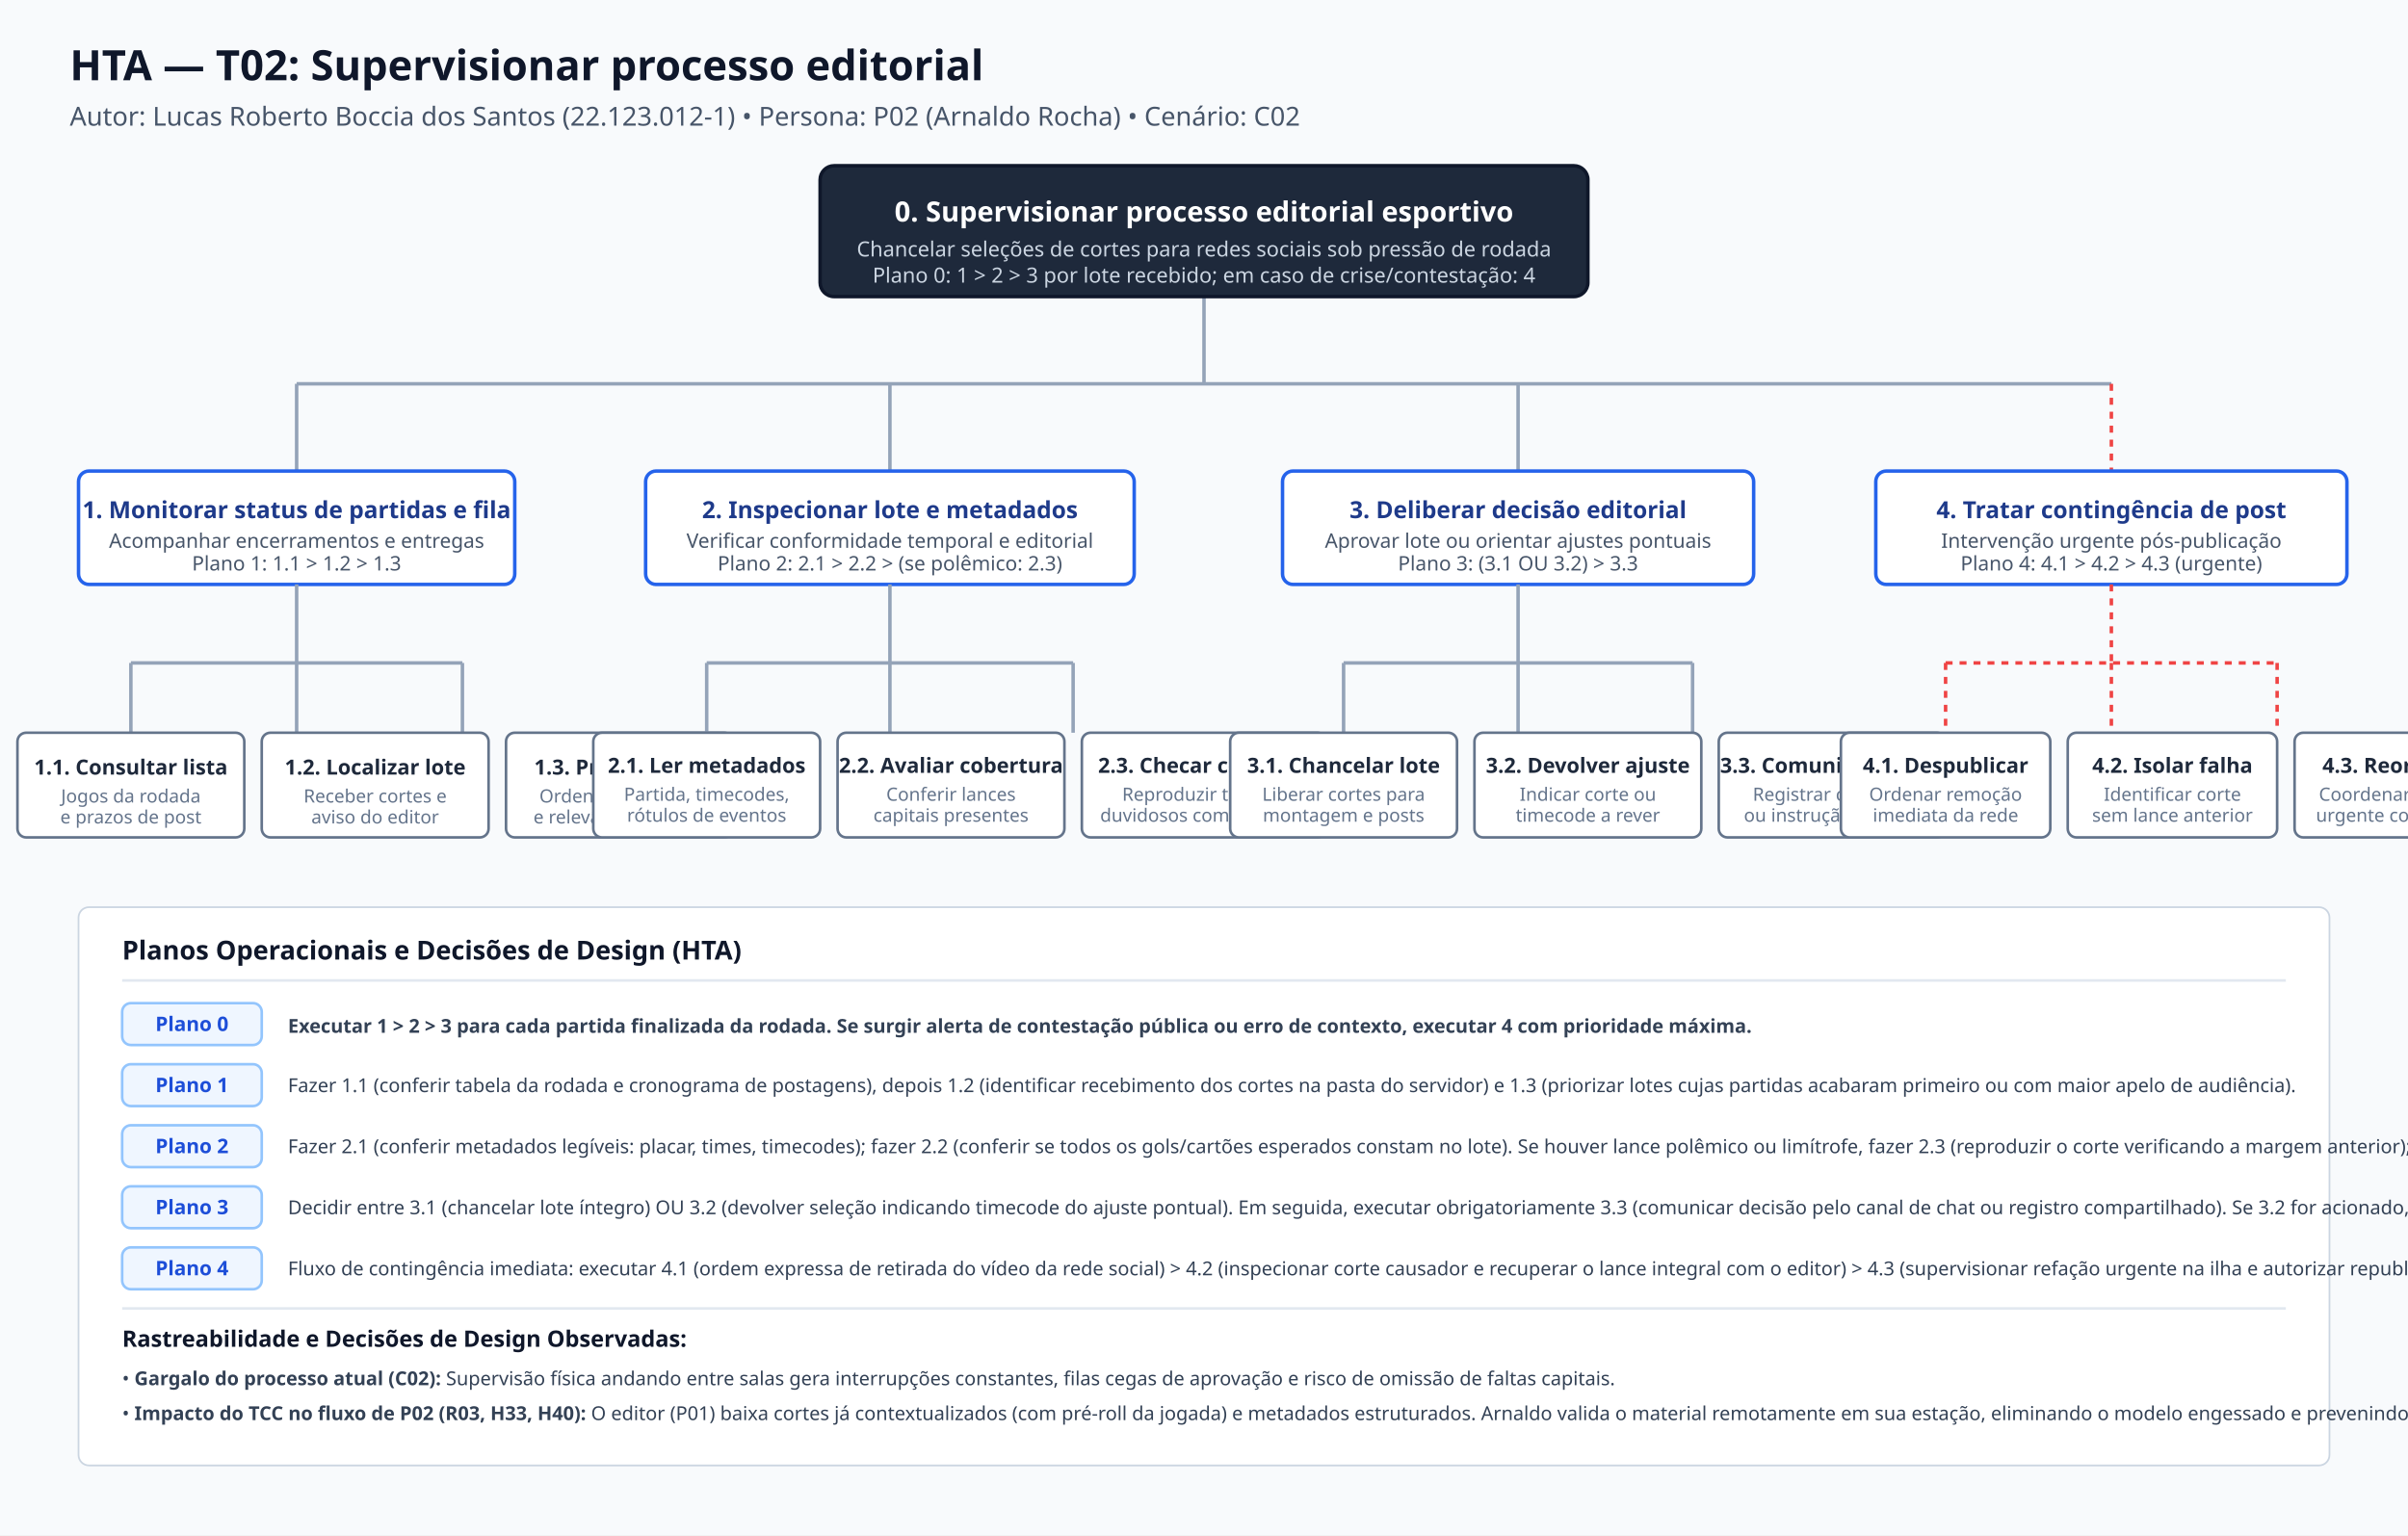
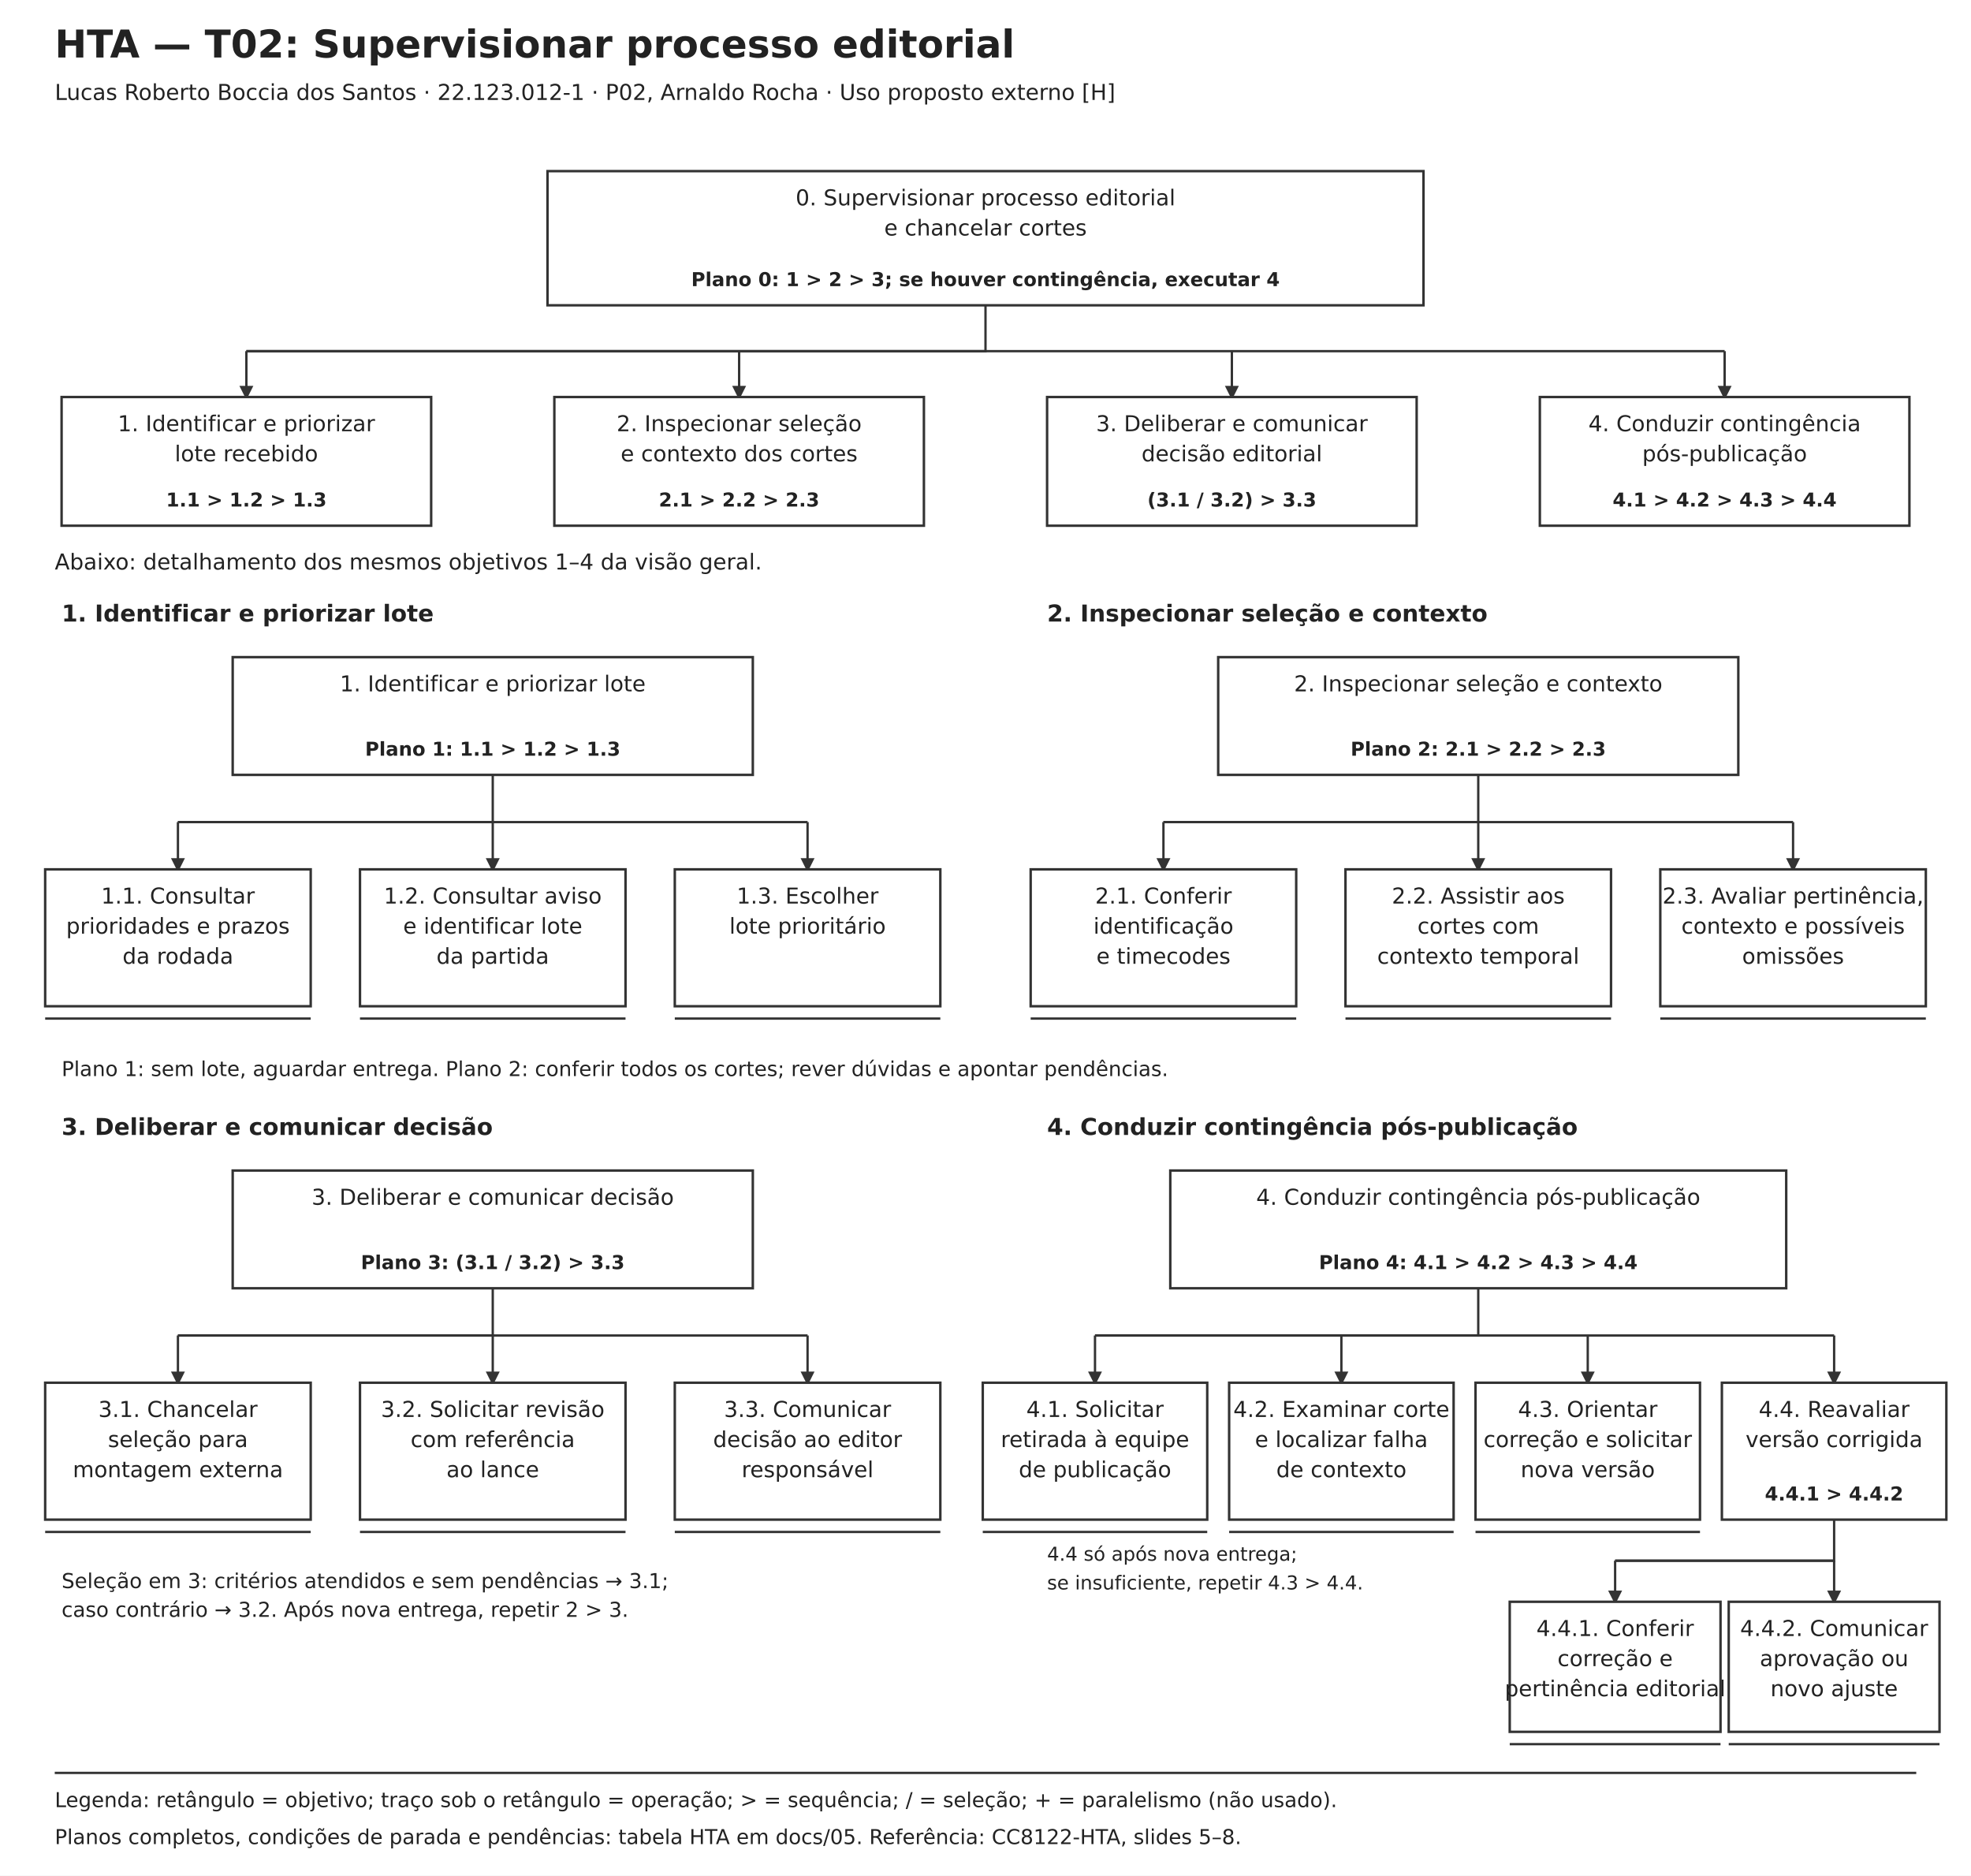
- <svg xmlns="http://www.w3.org/2000/svg" width="1380" height="880" viewBox="0 0 1380 880" role="img" aria-labelledby="title desc">
+ <svg xmlns="http://www.w3.org/2000/svg" width="1440" height="1370" viewBox="0 0 1440 1370" role="img" aria-labelledby="title desc">
  <defs>
-     <style>
-       .bg { fill: #f8fafc; }
-       .title { font-family: 'Segoe UI', system-ui, -apple-system, sans-serif; font-size: 24px; font-weight: 700; fill: #0f172a; }
-       .subtitle { font-family: 'Segoe UI', system-ui, -apple-system, sans-serif; font-size: 15px; fill: #475569; }
-       .node-root { fill: #1e293b; stroke: #0f172a; stroke-width: 2; rx: 8; }
-       .node-root-txt { font-family: 'Segoe UI', system-ui, -apple-system, sans-serif; font-size: 16px; font-weight: 700; fill: #ffffff; text-anchor: middle; }
-       .node-root-sub { font-family: 'Segoe UI', system-ui, -apple-system, sans-serif; font-size: 12px; fill: #cbd5e1; text-anchor: middle; }
-       
-       .node-lvl1 { fill: #ffffff; stroke: #2563eb; stroke-width: 2; rx: 6; }
-       .node-lvl1-title { font-family: 'Segoe UI', system-ui, -apple-system, sans-serif; font-size: 13.5px; font-weight: 700; fill: #1e3a8a; text-anchor: middle; }
-       .node-lvl1-sub { font-family: 'Segoe UI', system-ui, -apple-system, sans-serif; font-size: 11.5px; fill: #475569; text-anchor: middle; }
-       
-       .node-lvl2 { fill: #ffffff; stroke: #64748b; stroke-width: 1.5; rx: 5; }
-       .node-lvl2-title { font-family: 'Segoe UI', system-ui, -apple-system, sans-serif; font-size: 12px; font-weight: 600; fill: #1e293b; text-anchor: middle; }
-       .node-lvl2-sub { font-family: 'Segoe UI', system-ui, -apple-system, sans-serif; font-size: 10.5px; fill: #64748b; text-anchor: middle; }
-       
-       .plan-box { fill: #eff6ff; stroke: #93c5fd; stroke-width: 1.5; rx: 5; }
-       .plan-txt { font-family: 'Segoe UI', system-ui, -apple-system, sans-serif; font-size: 11.5px; font-weight: 600; fill: #1d4ed8; text-anchor: middle; }
-       
-       .line { stroke: #94a3b8; stroke-width: 2; fill: none; }
-       .line-alert { stroke: #ef4444; stroke-width: 2; stroke-dasharray: 4 4; fill: none; }
-       
-       .legend-box { fill: #ffffff; stroke: #cbd5e1; stroke-width: 1; rx: 6; }
-       .legend-txt { font-family: 'Segoe UI', system-ui, -apple-system, sans-serif; font-size: 11px; fill: #334155; }
-     </style>
+     <marker id="arrow" viewBox="0 0 10 10" refX="8" refY="5" markerWidth="6" markerHeight="6" orient="auto-start-reverse">
+       <path d="M0 0 L10 5 L0 10 Z" fill="#333" />
+     </marker>
  </defs>
-   <rect width="1380" height="880" class="bg" />
-   <text x="40" y="46" class="title">HTA — T02: Supervisionar processo editorial</text>
-   <text x="40" y="72" class="subtitle">Autor: Lucas Roberto Boccia dos Santos (22.123.012-1) • Persona: P02 (Arnaldo Rocha) • Cenário: C02</text>
-   <path d="M 690 170 L 690 220" class="line" />
-   <path d="M 170 220 L 1210 220" class="line" />
-   <path d="M 170 220 L 170 270" class="line" />
-   <path d="M 510 220 L 510 270" class="line" />
-   <path d="M 870 220 L 870 270" class="line" />
-   <path d="M 1210 220 L 1210 270" class="line-alert" />
-   <g transform="translate(470, 95)">
-     <rect width="440" height="75" class="node-root" />
-     <text x="220" y="32" class="node-root-txt">0. Supervisionar processo editorial esportivo</text>
-     <text x="220" y="52" class="node-root-sub">Chancelar seleções de cortes para redes sociais sob pressão de rodada</text>
-     <text x="220" y="67" class="node-root-sub" fill="#93c5fd">Plano 0: 1 &gt; 2 &gt; 3 por lote recebido; em caso de crise/contestação: 4</text>
-   </g>
-   <g transform="translate(45, 270)">
-     <rect width="250" height="65" class="node-lvl1" />
-     <text x="125" y="27" class="node-lvl1-title">1. Monitorar status de partidas e fila</text>
-     <text x="125" y="44" class="node-lvl1-sub">Acompanhar encerramentos e entregas</text>
-     <text x="125" y="57" class="node-lvl1-sub" fill="#2563eb">Plano 1: 1.1 &gt; 1.2 &gt; 1.3</text>
-   </g>
-   <path d="M 170 335 L 170 380" class="line" />
-   <path d="M 75 380 L 265 380" class="line" />
-   <path d="M 75 380 L 75 420" class="line" />
-   <path d="M 170 380 L 170 420" class="line" />
-   <path d="M 265 380 L 265 420" class="line" />
-   <g transform="translate(10, 420)">
-     <rect width="130" height="60" class="node-lvl2" />
-     <text x="65" y="24" class="node-lvl2-title">1.1. Consultar lista</text>
-     <text x="65" y="40" class="node-lvl2-sub">Jogos da rodada</text>
-     <text x="65" y="52" class="node-lvl2-sub">e prazos de post</text>
-   </g>
-   <g transform="translate(150, 420)">
-     <rect width="130" height="60" class="node-lvl2" />
-     <text x="65" y="24" class="node-lvl2-title">1.2. Localizar lote</text>
-     <text x="65" y="40" class="node-lvl2-sub">Receber cortes e</text>
-     <text x="65" y="52" class="node-lvl2-sub">aviso do editor</text>
-   </g>
-   <g transform="translate(290, 420)">
-     <rect width="130" height="60" class="node-lvl2" />
-     <text x="65" y="24" class="node-lvl2-title">1.3. Priorizar fila</text>
-     <text x="65" y="40" class="node-lvl2-sub">Ordenar por prazo</text>
-     <text x="65" y="52" class="node-lvl2-sub">e relevância do jogo</text>
-   </g>
-   <g transform="translate(370, 270)">
-     <rect width="280" height="65" class="node-lvl1" />
-     <text x="140" y="27" class="node-lvl1-title">2. Inspecionar lote e metadados</text>
-     <text x="140" y="44" class="node-lvl1-sub">Verificar conformidade temporal e editorial</text>
-     <text x="140" y="57" class="node-lvl1-sub" fill="#2563eb">Plano 2: 2.1 &gt; 2.2 &gt; (se polêmico: 2.3)</text>
-   </g>
-   <path d="M 510 335 L 510 380" class="line" />
-   <path d="M 405 380 L 615 380" class="line" />
-   <path d="M 405 380 L 405 420" class="line" />
-   <path d="M 510 380 L 510 420" class="line" />
-   <path d="M 615 380 L 615 420" class="line" />
-   <g transform="translate(340, 420)">
-     <rect width="130" height="60" class="node-lvl2" />
-     <text x="65" y="23" class="node-lvl2-title">2.1. Ler metadados</text>
-     <text x="65" y="39" class="node-lvl2-sub">Partida, timecodes,</text>
-     <text x="65" y="51" class="node-lvl2-sub">rótulos de eventos</text>
-   </g>
-   <g transform="translate(480, 420)">
-     <rect width="130" height="60" class="node-lvl2" />
-     <text x="65" y="23" class="node-lvl2-title">2.2. Avaliar cobertura</text>
-     <text x="65" y="39" class="node-lvl2-sub">Conferir lances</text>
-     <text x="65" y="51" class="node-lvl2-sub">capitais presentes</text>
-   </g>
-   <g transform="translate(620, 420)">
-     <rect width="140" height="60" class="node-lvl2" />
-     <text x="70" y="23" class="node-lvl2-title">2.3. Checar contexto</text>
-     <text x="70" y="39" class="node-lvl2-sub">Reproduzir trechos</text>
-     <text x="70" y="51" class="node-lvl2-sub">duvidosos com margem</text>
-   </g>
-   <g transform="translate(735, 270)">
-     <rect width="270" height="65" class="node-lvl1" />
-     <text x="135" y="27" class="node-lvl1-title">3. Deliberar decisão editorial</text>
-     <text x="135" y="44" class="node-lvl1-sub">Aprovar lote ou orientar ajustes pontuais</text>
-     <text x="135" y="57" class="node-lvl1-sub" fill="#2563eb">Plano 3: (3.1 OU 3.2) &gt; 3.3</text>
-   </g>
-   <path d="M 870 335 L 870 380" class="line" />
-   <path d="M 770 380 L 970 380" class="line" />
-   <path d="M 770 380 L 770 420" class="line" />
-   <path d="M 870 380 L 870 420" class="line" />
-   <path d="M 970 380 L 970 420" class="line" />
-   <g transform="translate(705, 420)">
-     <rect width="130" height="60" class="node-lvl2" />
-     <text x="65" y="23" class="node-lvl2-title">3.1. Chancelar lote</text>
-     <text x="65" y="39" class="node-lvl2-sub">Liberar cortes para</text>
-     <text x="65" y="51" class="node-lvl2-sub">montagem e posts</text>
-   </g>
-   <g transform="translate(845, 420)">
-     <rect width="130" height="60" class="node-lvl2" />
-     <text x="65" y="23" class="node-lvl2-title">3.2. Devolver ajuste</text>
-     <text x="65" y="39" class="node-lvl2-sub">Indicar corte ou</text>
-     <text x="65" y="51" class="node-lvl2-sub">timecode a rever</text>
-   </g>
-   <g transform="translate(985, 420)">
-     <rect width="130" height="60" class="node-lvl2" />
-     <text x="65" y="23" class="node-lvl2-title">3.3. Comunicar editor</text>
-     <text x="65" y="39" class="node-lvl2-sub">Registrar chancela</text>
-     <text x="65" y="51" class="node-lvl2-sub">ou instrução no chat</text>
-   </g>
-   <g transform="translate(1075, 270)">
-     <rect width="270" height="65" class="node-lvl1" stroke="#dc2626" />
-     <text x="135" y="27" class="node-lvl1-title" fill="#b91c1c">4. Tratar contingência de post</text>
-     <text x="135" y="44" class="node-lvl1-sub">Intervenção urgente pós-publicação</text>
-     <text x="135" y="57" class="node-lvl1-sub" fill="#dc2626">Plano 4: 4.1 &gt; 4.2 &gt; 4.3 (urgente)</text>
-   </g>
-   <path d="M 1210 335 L 1210 380" class="line-alert" />
-   <path d="M 1115 380 L 1305 380" class="line-alert" />
-   <path d="M 1115 380 L 1115 420" class="line-alert" />
-   <path d="M 1210 380 L 1210 420" class="line-alert" />
-   <path d="M 1305 380 L 1305 420" class="line-alert" />
-   <g transform="translate(1055, 420)">
-     <rect width="120" height="60" class="node-lvl2" stroke="#ef4444" />
-     <text x="60" y="23" class="node-lvl2-title">4.1. Despublicar</text>
-     <text x="60" y="39" class="node-lvl2-sub">Ordenar remoção</text>
-     <text x="60" y="51" class="node-lvl2-sub">imediata da rede</text>
-   </g>
-   <g transform="translate(1185, 420)">
-     <rect width="120" height="60" class="node-lvl2" stroke="#ef4444" />
-     <text x="60" y="23" class="node-lvl2-title">4.2. Isolar falha</text>
-     <text x="60" y="39" class="node-lvl2-sub">Identificar corte</text>
-     <text x="60" y="51" class="node-lvl2-sub">sem lance anterior</text>
-   </g>
-   <g transform="translate(1315, 420)">
-     <rect width="120" height="60" class="node-lvl2" stroke="#ef4444" />
-     <text x="60" y="23" class="node-lvl2-title">4.3. Reorientar</text>
-     <text x="60" y="39" class="node-lvl2-sub">Coordenar refação</text>
-     <text x="60" y="51" class="node-lvl2-sub">urgente com editor</text>
-   </g>
-   <g transform="translate(45, 520)">
-     <rect width="1290" height="320" class="legend-box" />
-     <text x="25" y="30" font-family="'Segoe UI', sans-serif" font-size="15" font-weight="700" fill="#0f172a">Planos Operacionais e Decisões de Design (HTA)</text>
-     <line x1="25" y1="42" x2="1265" y2="42" stroke="#e2e8f0" stroke-width="1.5" />
-     <rect x="25" y="55" width="80" height="24" class="plan-box" />
-     <text x="65" y="71" class="plan-txt">Plano 0</text>
-     <text x="120" y="72" class="legend-txt" font-weight="600">Executar 1 &gt; 2 &gt; 3 para cada partida finalizada da rodada. Se surgir alerta de contestação pública ou erro de contexto, executar 4 com prioridade máxima.</text>
-     <rect x="25" y="90" width="80" height="24" class="plan-box" />
-     <text x="65" y="106" class="plan-txt">Plano 1</text>
-     <text x="120" y="106" class="legend-txt">Fazer 1.1 (conferir tabela da rodada e cronograma de postagens), depois 1.2 (identificar recebimento dos cortes na pasta do servidor) e 1.3 (priorizar lotes cujas partidas acabaram primeiro ou com maior apelo de audiência).</text>
-     <rect x="25" y="125" width="80" height="24" class="plan-box" />
-     <text x="65" y="141" class="plan-txt">Plano 2</text>
-     <text x="120" y="141" class="legend-txt">Fazer 2.1 (conferir metadados legíveis: placar, times, timecodes); fazer 2.2 (conferir se todos os gols/cartões esperados constam no lote). Se houver lance polêmico ou limítrofe, fazer 2.3 (reproduzir o corte verificando a margem anterior); senão, avançar diretamente para 3.</text>
-     <rect x="25" y="160" width="80" height="24" class="plan-box" />
-     <text x="65" y="176" class="plan-txt">Plano 3</text>
-     <text x="120" y="176" class="legend-txt">Decidir entre 3.1 (chancelar lote íntegro) OU 3.2 (devolver seleção indicando timecode do ajuste pontual). Em seguida, executar obrigatoriamente 3.3 (comunicar decisão pelo canal de chat ou registro compartilhado). Se 3.2 for acionado, aguardar reenvio e reexecutar Plano 2.</text>
-     <rect x="25" y="195" width="80" height="24" class="plan-box" stroke="#f87171" fill="#fef2f2" />
-     <text x="65" y="211" class="plan-txt" fill="#b91c1c">Plano 4</text>
-     <text x="120" y="211" class="legend-txt" fill="#991b1b">Fluxo de contingência imediata: executar 4.1 (ordem expressa de retirada do vídeo da rede social) &gt; 4.2 (inspecionar corte causador e recuperar o lance integral com o editor) &gt; 4.3 (supervisionar refação urgente na ilha e autorizar republicação corrigida).</text>
-     <line x1="25" y1="230" x2="1265" y2="230" stroke="#e2e8f0" stroke-width="1.5" />
-     <text x="25" y="252" font-family="'Segoe UI', sans-serif" font-size="13" font-weight="700" fill="#0f172a">Rastreabilidade e Decisões de Design Observadas:</text>
-     <text x="25" y="274" class="legend-txt">• <tspan font-weight="600">Gargalo do processo atual (C02):</tspan> Supervisão física andando entre salas gera interrupções constantes, filas cegas de aprovação e risco de omissão de faltas capitais.</text>
-     <text x="25" y="294" class="legend-txt">• <tspan font-weight="600">Impacto do TCC no fluxo de P02 (R03, H33, H40):</tspan> O editor (P01) baixa cortes já contextualizados (com pré-roll da jogada) e metadados estruturados. Arnaldo valida o material remotamente em sua estação, eliminando o modelo engessado e prevenindo aprovações às cegas.</text>
+   <rect width="1440" height="1370" fill="white" />
+   <g font-family="DejaVu Sans, Arial, sans-serif" fill="#222">
+     <text x="40" y="42" text-anchor="start" font-size="28" font-weight="700" fill="#222">HTA — T02: Supervisionar processo editorial</text>
+     <text x="40" y="73" text-anchor="start" font-size="16" font-weight="400" fill="#222">Lucas Roberto Boccia dos Santos · 22.123.012-1 · P02, Arnaldo Rocha · Uso proposto externo [H]</text>
+     <path d="M720 223 V256.5 H180" fill="none" stroke="#333" stroke-width="1.7" />
+     <path d="M180 256.5 H1260" fill="none" stroke="#333" stroke-width="1.7" />
+     <path d="M180 256.5 V290" fill="none" stroke="#333" stroke-width="1.7" marker-end="url(#arrow)" />
+     <path d="M540 256.5 V290" fill="none" stroke="#333" stroke-width="1.7" marker-end="url(#arrow)" />
+     <path d="M900 256.5 V290" fill="none" stroke="#333" stroke-width="1.7" marker-end="url(#arrow)" />
+     <path d="M1260 256.5 V290" fill="none" stroke="#333" stroke-width="1.7" marker-end="url(#arrow)" />
+     <rect x="400.0" y="125" width="640" height="98" fill="white" stroke="#333" stroke-width="1.8" />
+     <text x="720" y="150" text-anchor="middle" font-size="16" font-weight="400" fill="#222">0. Supervisionar processo editorial</text>
+     <text x="720" y="172" text-anchor="middle" font-size="16" font-weight="400" fill="#222">e chancelar cortes</text>
+     <text x="720" y="209" text-anchor="middle" font-size="14" font-weight="700" fill="#222">Plano 0: 1 &gt; 2 &gt; 3; se houver contingência, executar 4</text>
+     <rect x="45.0" y="290" width="270" height="94" fill="white" stroke="#333" stroke-width="1.8" />
+     <text x="180" y="315" text-anchor="middle" font-size="16" font-weight="400" fill="#222">1. Identificar e priorizar</text>
+     <text x="180" y="337" text-anchor="middle" font-size="16" font-weight="400" fill="#222">lote recebido</text>
+     <text x="180" y="370" text-anchor="middle" font-size="14" font-weight="700" fill="#222">1.1 &gt; 1.2 &gt; 1.3</text>
+     <rect x="405.0" y="290" width="270" height="94" fill="white" stroke="#333" stroke-width="1.8" />
+     <text x="540" y="315" text-anchor="middle" font-size="16" font-weight="400" fill="#222">2. Inspecionar seleção</text>
+     <text x="540" y="337" text-anchor="middle" font-size="16" font-weight="400" fill="#222">e contexto dos cortes</text>
+     <text x="540" y="370" text-anchor="middle" font-size="14" font-weight="700" fill="#222">2.1 &gt; 2.2 &gt; 2.3</text>
+     <rect x="765.0" y="290" width="270" height="94" fill="white" stroke="#333" stroke-width="1.8" />
+     <text x="900" y="315" text-anchor="middle" font-size="16" font-weight="400" fill="#222">3. Deliberar e comunicar</text>
+     <text x="900" y="337" text-anchor="middle" font-size="16" font-weight="400" fill="#222">decisão editorial</text>
+     <text x="900" y="370" text-anchor="middle" font-size="14" font-weight="700" fill="#222">(3.1 / 3.2) &gt; 3.3</text>
+     <rect x="1125.0" y="290" width="270" height="94" fill="white" stroke="#333" stroke-width="1.8" />
+     <text x="1260" y="315" text-anchor="middle" font-size="16" font-weight="400" fill="#222">4. Conduzir contingência</text>
+     <text x="1260" y="337" text-anchor="middle" font-size="16" font-weight="400" fill="#222">pós-publicação</text>
+     <text x="1260" y="370" text-anchor="middle" font-size="14" font-weight="700" fill="#222">4.1 &gt; 4.2 &gt; 4.3 &gt; 4.4</text>
+     <text x="40" y="416" text-anchor="start" font-size="16" font-weight="400" fill="#222">Abaixo: detalhamento dos mesmos objetivos 1–4 da visão geral.</text>
+     <text x="45" y="454" text-anchor="start" font-size="17" font-weight="700" fill="#222">1. Identificar e priorizar lote</text>
+     <path d="M360 566 V600.5 H130" fill="none" stroke="#333" stroke-width="1.7" />
+     <path d="M130 600.5 H590" fill="none" stroke="#333" stroke-width="1.7" />
+     <path d="M130 600.5 V635" fill="none" stroke="#333" stroke-width="1.7" marker-end="url(#arrow)" />
+     <path d="M360 600.5 V635" fill="none" stroke="#333" stroke-width="1.7" marker-end="url(#arrow)" />
+     <path d="M590 600.5 V635" fill="none" stroke="#333" stroke-width="1.7" marker-end="url(#arrow)" />
+     <rect x="170.0" y="480" width="380" height="86" fill="white" stroke="#333" stroke-width="1.8" />
+     <text x="360" y="505" text-anchor="middle" font-size="16" font-weight="400" fill="#222">1. Identificar e priorizar lote</text>
+     <text x="360" y="552" text-anchor="middle" font-size="14" font-weight="700" fill="#222">Plano 1: 1.1 &gt; 1.2 &gt; 1.3</text>
+     <rect x="33.0" y="635" width="194" height="100" fill="white" stroke="#333" stroke-width="1.8" />
+     <text x="130" y="660" text-anchor="middle" font-size="16" font-weight="400" fill="#222">1.1. Consultar</text>
+     <text x="130" y="682" text-anchor="middle" font-size="16" font-weight="400" fill="#222">prioridades e prazos</text>
+     <text x="130" y="704" text-anchor="middle" font-size="16" font-weight="400" fill="#222">da rodada</text>
+     <path d="M33.0 744 H227.0" fill="none" stroke="#333" stroke-width="1.7" />
+     <rect x="263.0" y="635" width="194" height="100" fill="white" stroke="#333" stroke-width="1.8" />
+     <text x="360" y="660" text-anchor="middle" font-size="16" font-weight="400" fill="#222">1.2. Consultar aviso</text>
+     <text x="360" y="682" text-anchor="middle" font-size="16" font-weight="400" fill="#222">e identificar lote</text>
+     <text x="360" y="704" text-anchor="middle" font-size="16" font-weight="400" fill="#222">da partida</text>
+     <path d="M263.0 744 H457.0" fill="none" stroke="#333" stroke-width="1.7" />
+     <rect x="493.0" y="635" width="194" height="100" fill="white" stroke="#333" stroke-width="1.8" />
+     <text x="590" y="660" text-anchor="middle" font-size="16" font-weight="400" fill="#222">1.3. Escolher</text>
+     <text x="590" y="682" text-anchor="middle" font-size="16" font-weight="400" fill="#222">lote prioritário</text>
+     <path d="M493.0 744 H687.0" fill="none" stroke="#333" stroke-width="1.7" />
+     <text x="765" y="454" text-anchor="start" font-size="17" font-weight="700" fill="#222">2. Inspecionar seleção e contexto</text>
+     <path d="M1080 566 V600.5 H850" fill="none" stroke="#333" stroke-width="1.7" />
+     <path d="M850 600.5 H1310" fill="none" stroke="#333" stroke-width="1.7" />
+     <path d="M850 600.5 V635" fill="none" stroke="#333" stroke-width="1.7" marker-end="url(#arrow)" />
+     <path d="M1080 600.5 V635" fill="none" stroke="#333" stroke-width="1.7" marker-end="url(#arrow)" />
+     <path d="M1310 600.5 V635" fill="none" stroke="#333" stroke-width="1.7" marker-end="url(#arrow)" />
+     <rect x="890.0" y="480" width="380" height="86" fill="white" stroke="#333" stroke-width="1.8" />
+     <text x="1080" y="505" text-anchor="middle" font-size="16" font-weight="400" fill="#222">2. Inspecionar seleção e contexto</text>
+     <text x="1080" y="552" text-anchor="middle" font-size="14" font-weight="700" fill="#222">Plano 2: 2.1 &gt; 2.2 &gt; 2.3</text>
+     <rect x="753.0" y="635" width="194" height="100" fill="white" stroke="#333" stroke-width="1.8" />
+     <text x="850" y="660" text-anchor="middle" font-size="16" font-weight="400" fill="#222">2.1. Conferir</text>
+     <text x="850" y="682" text-anchor="middle" font-size="16" font-weight="400" fill="#222">identificação</text>
+     <text x="850" y="704" text-anchor="middle" font-size="16" font-weight="400" fill="#222">e timecodes</text>
+     <path d="M753.0 744 H947.0" fill="none" stroke="#333" stroke-width="1.7" />
+     <rect x="983.0" y="635" width="194" height="100" fill="white" stroke="#333" stroke-width="1.8" />
+     <text x="1080" y="660" text-anchor="middle" font-size="16" font-weight="400" fill="#222">2.2. Assistir aos</text>
+     <text x="1080" y="682" text-anchor="middle" font-size="16" font-weight="400" fill="#222">cortes com</text>
+     <text x="1080" y="704" text-anchor="middle" font-size="16" font-weight="400" fill="#222">contexto temporal</text>
+     <path d="M983.0 744 H1177.0" fill="none" stroke="#333" stroke-width="1.7" />
+     <rect x="1213.0" y="635" width="194" height="100" fill="white" stroke="#333" stroke-width="1.8" />
+     <text x="1310" y="660" text-anchor="middle" font-size="16" font-weight="400" fill="#222">2.3. Avaliar pertinência,</text>
+     <text x="1310" y="682" text-anchor="middle" font-size="16" font-weight="400" fill="#222">contexto e possíveis</text>
+     <text x="1310" y="704" text-anchor="middle" font-size="16" font-weight="400" fill="#222">omissões</text>
+     <path d="M1213.0 744 H1407.0" fill="none" stroke="#333" stroke-width="1.7" />
+     <text x="45" y="786" text-anchor="start" font-size="15" font-weight="400" fill="#222">Plano 1: sem lote, aguardar entrega. Plano 2: conferir todos os cortes; rever dúvidas e apontar pendências.</text>
+     <text x="45" y="829" text-anchor="start" font-size="17" font-weight="700" fill="#222">3. Deliberar e comunicar decisão</text>
+     <path d="M360 941 V975.5 H130" fill="none" stroke="#333" stroke-width="1.7" />
+     <path d="M130 975.5 H590" fill="none" stroke="#333" stroke-width="1.7" />
+     <path d="M130 975.5 V1010" fill="none" stroke="#333" stroke-width="1.7" marker-end="url(#arrow)" />
+     <path d="M360 975.5 V1010" fill="none" stroke="#333" stroke-width="1.7" marker-end="url(#arrow)" />
+     <path d="M590 975.5 V1010" fill="none" stroke="#333" stroke-width="1.7" marker-end="url(#arrow)" />
+     <rect x="170.0" y="855" width="380" height="86" fill="white" stroke="#333" stroke-width="1.8" />
+     <text x="360" y="880" text-anchor="middle" font-size="16" font-weight="400" fill="#222">3. Deliberar e comunicar decisão</text>
+     <text x="360" y="927" text-anchor="middle" font-size="14" font-weight="700" fill="#222">Plano 3: (3.1 / 3.2) &gt; 3.3</text>
+     <rect x="33.0" y="1010" width="194" height="100" fill="white" stroke="#333" stroke-width="1.8" />
+     <text x="130" y="1035" text-anchor="middle" font-size="16" font-weight="400" fill="#222">3.1. Chancelar</text>
+     <text x="130" y="1057" text-anchor="middle" font-size="16" font-weight="400" fill="#222">seleção para</text>
+     <text x="130" y="1079" text-anchor="middle" font-size="16" font-weight="400" fill="#222">montagem externa</text>
+     <path d="M33.0 1119 H227.0" fill="none" stroke="#333" stroke-width="1.7" />
+     <rect x="263.0" y="1010" width="194" height="100" fill="white" stroke="#333" stroke-width="1.8" />
+     <text x="360" y="1035" text-anchor="middle" font-size="16" font-weight="400" fill="#222">3.2. Solicitar revisão</text>
+     <text x="360" y="1057" text-anchor="middle" font-size="16" font-weight="400" fill="#222">com referência</text>
+     <text x="360" y="1079" text-anchor="middle" font-size="16" font-weight="400" fill="#222">ao lance</text>
+     <path d="M263.0 1119 H457.0" fill="none" stroke="#333" stroke-width="1.7" />
+     <rect x="493.0" y="1010" width="194" height="100" fill="white" stroke="#333" stroke-width="1.8" />
+     <text x="590" y="1035" text-anchor="middle" font-size="16" font-weight="400" fill="#222">3.3. Comunicar</text>
+     <text x="590" y="1057" text-anchor="middle" font-size="16" font-weight="400" fill="#222">decisão ao editor</text>
+     <text x="590" y="1079" text-anchor="middle" font-size="16" font-weight="400" fill="#222">responsável</text>
+     <path d="M493.0 1119 H687.0" fill="none" stroke="#333" stroke-width="1.7" />
+     <text x="45" y="1160" text-anchor="start" font-size="15" font-weight="400" fill="#222">Seleção em 3: critérios atendidos e sem pendências → 3.1;</text>
+     <text x="45" y="1181" text-anchor="start" font-size="15" font-weight="400" fill="#222">caso contrário → 3.2. Após nova entrega, repetir 2 &gt; 3.</text>
+     <text x="765" y="829" text-anchor="start" font-size="17" font-weight="700" fill="#222">4. Conduzir contingência pós-publicação</text>
+     <path d="M1080 941 V975.5 H800" fill="none" stroke="#333" stroke-width="1.7" />
+     <path d="M800 975.5 H1340" fill="none" stroke="#333" stroke-width="1.7" />
+     <path d="M800 975.5 V1010" fill="none" stroke="#333" stroke-width="1.7" marker-end="url(#arrow)" />
+     <path d="M980 975.5 V1010" fill="none" stroke="#333" stroke-width="1.7" marker-end="url(#arrow)" />
+     <path d="M1160 975.5 V1010" fill="none" stroke="#333" stroke-width="1.7" marker-end="url(#arrow)" />
+     <path d="M1340 975.5 V1010" fill="none" stroke="#333" stroke-width="1.7" marker-end="url(#arrow)" />
+     <rect x="855.0" y="855" width="450" height="86" fill="white" stroke="#333" stroke-width="1.8" />
+     <text x="1080" y="880" text-anchor="middle" font-size="16" font-weight="400" fill="#222">4. Conduzir contingência pós-publicação</text>
+     <text x="1080" y="927" text-anchor="middle" font-size="14" font-weight="700" fill="#222">Plano 4: 4.1 &gt; 4.2 &gt; 4.3 &gt; 4.4</text>
+     <rect x="718.0" y="1010" width="164" height="100" fill="white" stroke="#333" stroke-width="1.8" />
+     <text x="800" y="1035" text-anchor="middle" font-size="16" font-weight="400" fill="#222">4.1. Solicitar</text>
+     <text x="800" y="1057" text-anchor="middle" font-size="16" font-weight="400" fill="#222">retirada à equipe</text>
+     <text x="800" y="1079" text-anchor="middle" font-size="16" font-weight="400" fill="#222">de publicação</text>
+     <path d="M718.0 1119 H882.0" fill="none" stroke="#333" stroke-width="1.7" />
+     <rect x="898.0" y="1010" width="164" height="100" fill="white" stroke="#333" stroke-width="1.8" />
+     <text x="980" y="1035" text-anchor="middle" font-size="16" font-weight="400" fill="#222">4.2. Examinar corte</text>
+     <text x="980" y="1057" text-anchor="middle" font-size="16" font-weight="400" fill="#222">e localizar falha</text>
+     <text x="980" y="1079" text-anchor="middle" font-size="16" font-weight="400" fill="#222">de contexto</text>
+     <path d="M898.0 1119 H1062.0" fill="none" stroke="#333" stroke-width="1.7" />
+     <rect x="1078.0" y="1010" width="164" height="100" fill="white" stroke="#333" stroke-width="1.8" />
+     <text x="1160" y="1035" text-anchor="middle" font-size="16" font-weight="400" fill="#222">4.3. Orientar</text>
+     <text x="1160" y="1057" text-anchor="middle" font-size="16" font-weight="400" fill="#222">correção e solicitar</text>
+     <text x="1160" y="1079" text-anchor="middle" font-size="16" font-weight="400" fill="#222">nova versão</text>
+     <path d="M1078.0 1119 H1242.0" fill="none" stroke="#333" stroke-width="1.7" />
+     <rect x="1258.0" y="1010" width="164" height="100" fill="white" stroke="#333" stroke-width="1.8" />
+     <text x="1340" y="1035" text-anchor="middle" font-size="16" font-weight="400" fill="#222">4.4. Reavaliar</text>
+     <text x="1340" y="1057" text-anchor="middle" font-size="16" font-weight="400" fill="#222">versão corrigida</text>
+     <text x="1340" y="1096" text-anchor="middle" font-size="14" font-weight="700" fill="#222">4.4.1 &gt; 4.4.2</text>
+     <path d="M1340 1110 V1140.0 H1180" fill="none" stroke="#333" stroke-width="1.7" />
+     <path d="M1180 1140.0 H1340" fill="none" stroke="#333" stroke-width="1.7" />
+     <path d="M1180 1140.0 V1170" fill="none" stroke="#333" stroke-width="1.7" marker-end="url(#arrow)" />
+     <path d="M1340 1140.0 V1170" fill="none" stroke="#333" stroke-width="1.7" marker-end="url(#arrow)" />
+     <rect x="1103.0" y="1170" width="154" height="95" fill="white" stroke="#333" stroke-width="1.8" />
+     <text x="1180" y="1195" text-anchor="middle" font-size="16" font-weight="400" fill="#222">4.4.1. Conferir</text>
+     <text x="1180" y="1217" text-anchor="middle" font-size="16" font-weight="400" fill="#222">correção e</text>
+     <text x="1180" y="1239" text-anchor="middle" font-size="16" font-weight="400" fill="#222">pertinência editorial</text>
+     <path d="M1103.0 1274 H1257.0" fill="none" stroke="#333" stroke-width="1.7" />
+     <rect x="1263.0" y="1170" width="154" height="95" fill="white" stroke="#333" stroke-width="1.8" />
+     <text x="1340" y="1195" text-anchor="middle" font-size="16" font-weight="400" fill="#222">4.4.2. Comunicar</text>
+     <text x="1340" y="1217" text-anchor="middle" font-size="16" font-weight="400" fill="#222">aprovação ou</text>
+     <text x="1340" y="1239" text-anchor="middle" font-size="16" font-weight="400" fill="#222">novo ajuste</text>
+     <path d="M1263.0 1274 H1417.0" fill="none" stroke="#333" stroke-width="1.7" />
+     <text x="765" y="1140" text-anchor="start" font-size="14" font-weight="400" fill="#222">4.4 só após nova entrega;</text>
+     <text x="765" y="1161" text-anchor="start" font-size="14" font-weight="400" fill="#222">se insuficiente, repetir 4.3 &gt; 4.4.</text>
+     <path d="M40 1295 H1400" fill="none" stroke="#333" stroke-width="1.7" />
+     <text x="40" y="1320" text-anchor="start" font-size="15" font-weight="400" fill="#222">Legenda: retângulo = objetivo; traço sob o retângulo = operação; &gt; = sequência; / = seleção; + = paralelismo (não usado).</text>
+     <text x="40" y="1347" text-anchor="start" font-size="15" font-weight="400" fill="#222">Planos completos, condições de parada e pendências: tabela HTA em docs/05. Referência: CC8122-HTA, slides 5–8.</text>
  </g>
</svg>
